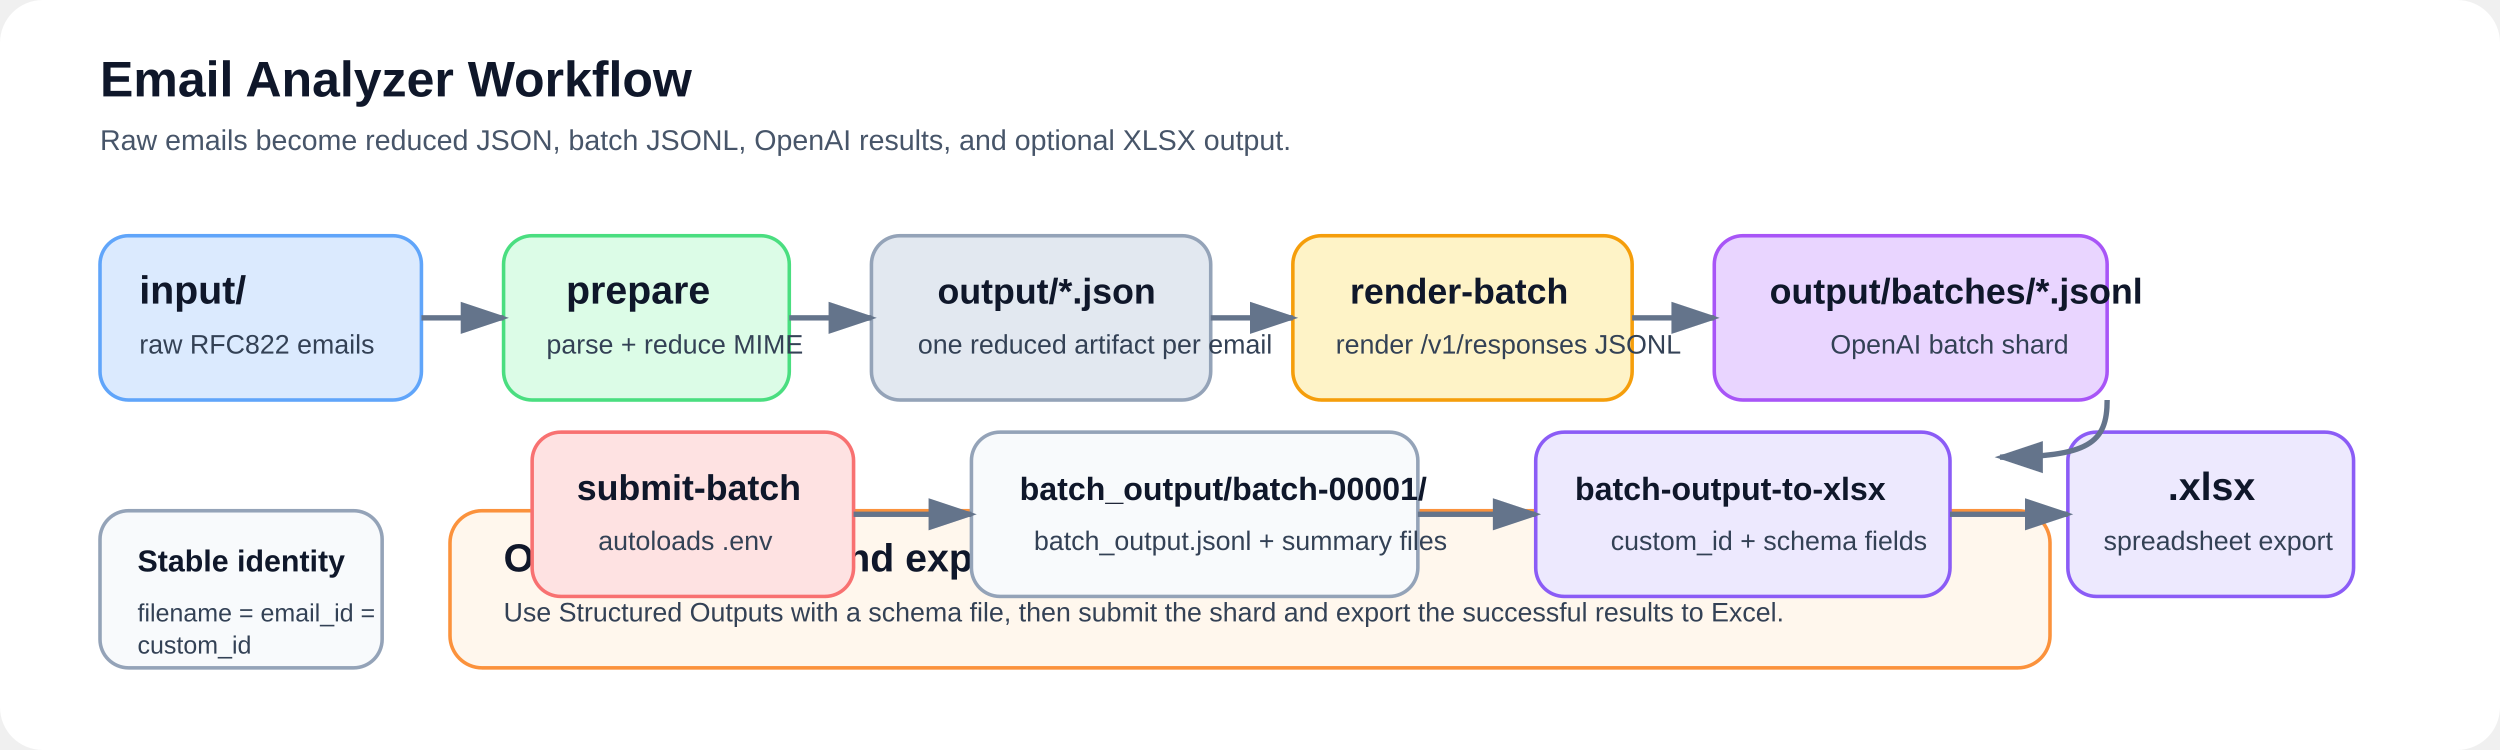
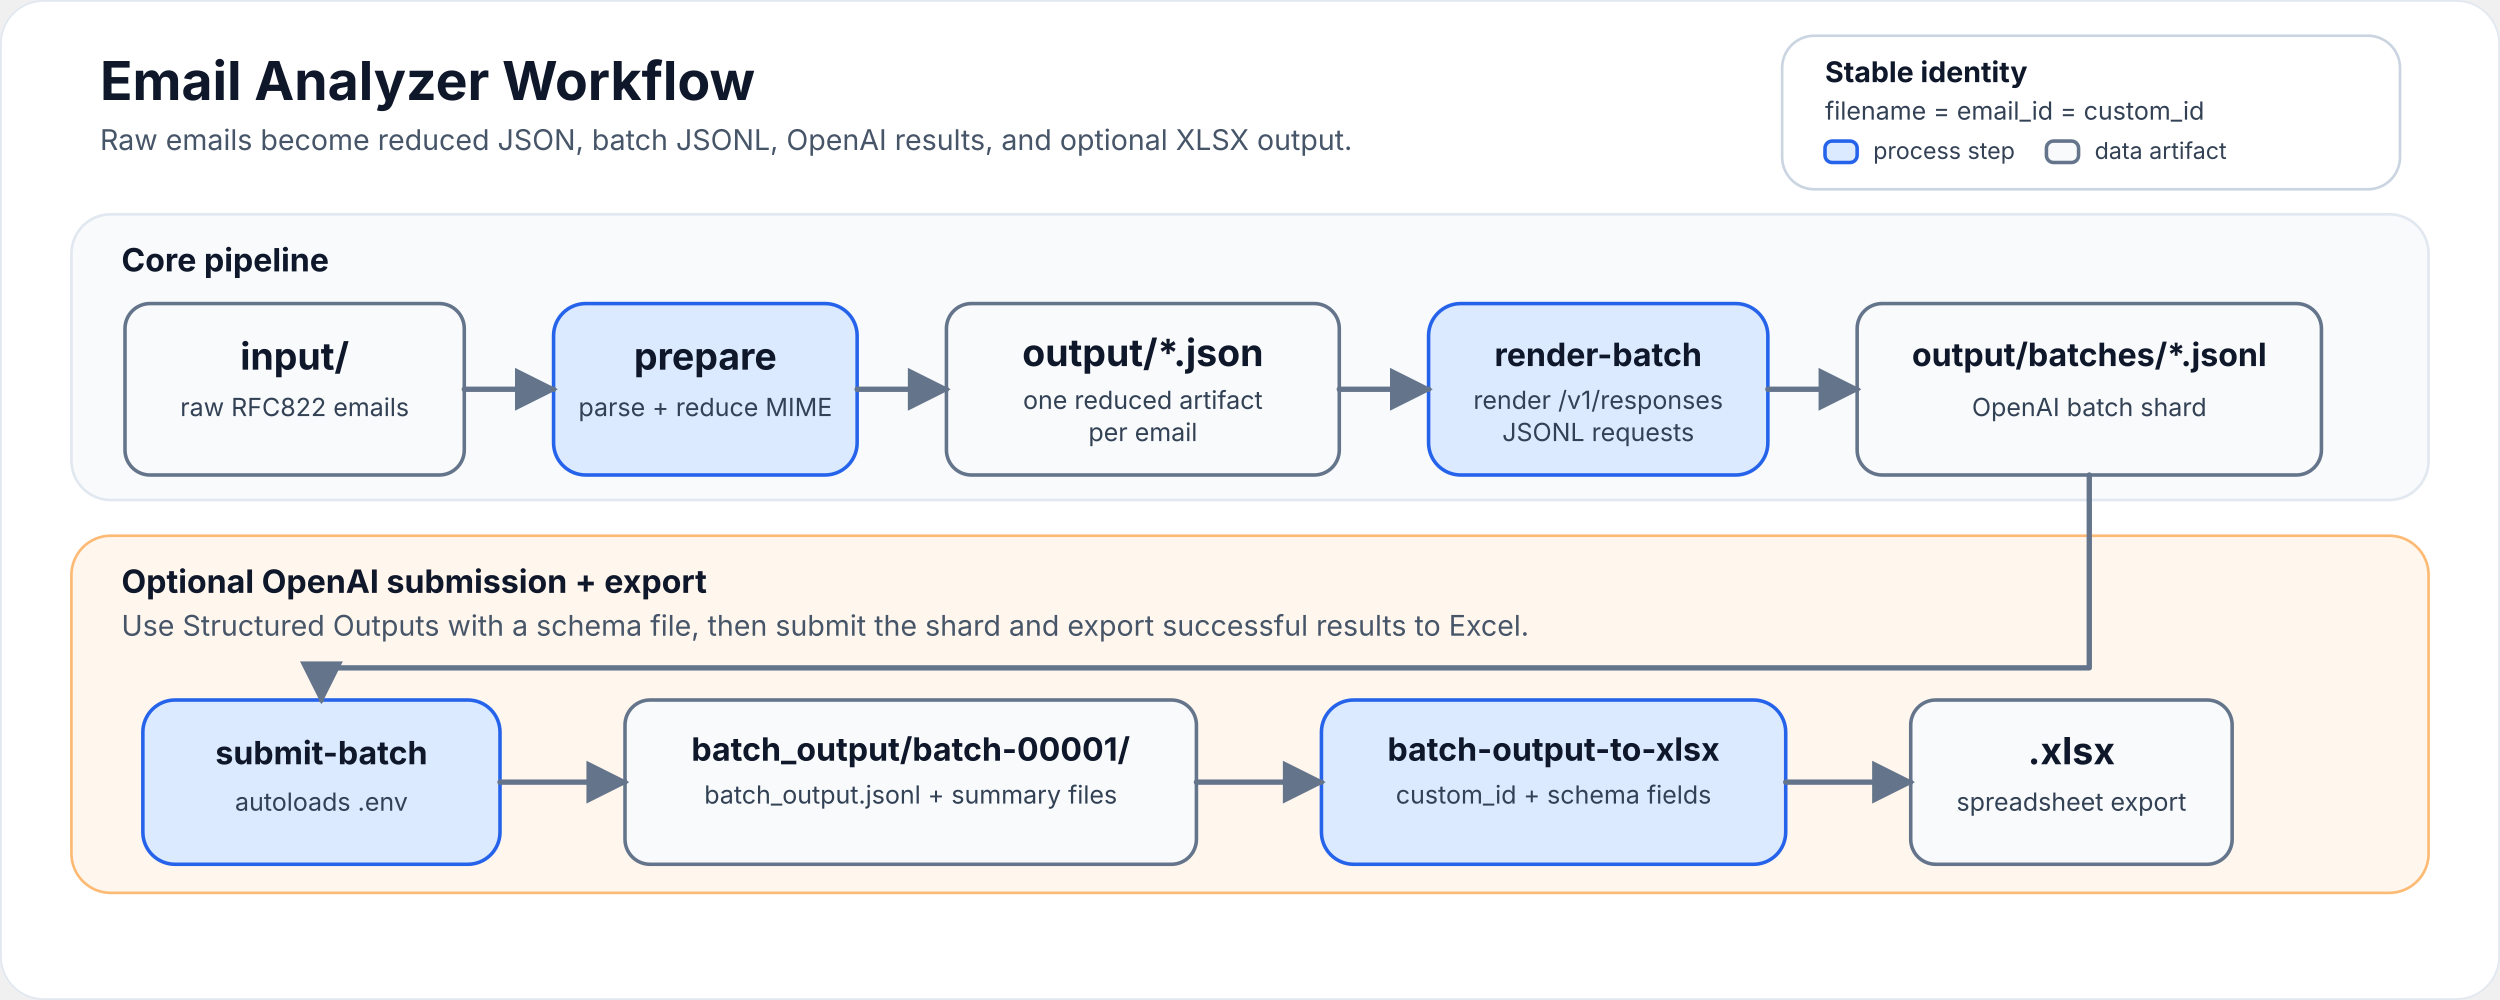
- <svg xmlns="http://www.w3.org/2000/svg" width="1400" height="420" viewBox="0 0 1400 420" role="img" aria-labelledby="title desc">
-   <rect x="0" y="0" width="1400" height="420" rx="24" fill="#ffffff" />
-   <text x="56" y="54" font-family="Arial, Helvetica, sans-serif" font-size="28" font-weight="700" fill="#0f172a">Email Analyzer Workflow</text>
-   <text x="56" y="84" font-family="Arial, Helvetica, sans-serif" font-size="16" fill="#475569">Raw emails become reduced JSON, batch JSONL, OpenAI results, and optional XLSX output.</text>
+ <svg xmlns="http://www.w3.org/2000/svg" width="1400" height="560" viewBox="0 0 1400 560" role="img" aria-labelledby="title desc">
  <defs>
-     <marker id="arrow" markerWidth="10" markerHeight="10" refX="8" refY="3" orient="auto" markerUnits="strokeWidth">
-       <path d="M0,0 L0,6 L9,3 z" fill="#64748b" />
+     <marker id="arrow" viewBox="0 0 10 10" refX="9" refY="5" markerWidth="8" markerHeight="8" orient="auto">
+       <path d="M 0 0 L 10 5 L 0 10 z" fill="#64748b" />
    </marker>
+     <style>
+       .title {
+         font-family: -apple-system, BlinkMacSystemFont, "Segoe UI", sans-serif;
+         font-size: 30px;
+         font-weight: 700;
+         fill: #0f172a;
+       }
+       .subtitle {
+         font-family: -apple-system, BlinkMacSystemFont, "Segoe UI", sans-serif;
+         font-size: 16px;
+         fill: #475569;
+       }
+       .section-label {
+         font-family: -apple-system, BlinkMacSystemFont, "Segoe UI", sans-serif;
+         font-size: 18px;
+         font-weight: 700;
+         fill: #0f172a;
+       }
+       .process-box {
+         fill: #dbeafe;
+         stroke: #2563eb;
+         stroke-width: 2;
+       }
+       .data-box {
+         fill: #f8fafc;
+         stroke: #64748b;
+         stroke-width: 2;
+       }
+       .box-title {
+         font-family: -apple-system, BlinkMacSystemFont, "Segoe UI", sans-serif;
+         font-size: 21px;
+         font-weight: 700;
+         fill: #0f172a;
+         text-anchor: middle;
+       }
+       .box-title-tight {
+         font-family: -apple-system, BlinkMacSystemFont, "Segoe UI", sans-serif;
+         font-size: 18px;
+         font-weight: 700;
+         fill: #0f172a;
+         text-anchor: middle;
+       }
+       .box-body {
+         font-family: -apple-system, BlinkMacSystemFont, "Segoe UI", sans-serif;
+         font-size: 14px;
+         fill: #334155;
+         text-anchor: middle;
+       }
+       .note-title {
+         font-family: -apple-system, BlinkMacSystemFont, "Segoe UI", sans-serif;
+         font-size: 16px;
+         font-weight: 700;
+         fill: #0f172a;
+       }
+       .note-body {
+         font-family: -apple-system, BlinkMacSystemFont, "Segoe UI", sans-serif;
+         font-size: 14px;
+         fill: #334155;
+       }
+       .legend-label {
+         font-family: -apple-system, BlinkMacSystemFont, "Segoe UI", sans-serif;
+         font-size: 13px;
+         fill: #334155;
+       }
+       .arrow {
+         stroke: #64748b;
+         stroke-width: 3;
+         fill: none;
+         marker-end: url(#arrow);
+         stroke-linecap: round;
+         stroke-linejoin: round;
+       }
+     </style>
  </defs>
-   <rect x="56" y="132" width="180" height="92" rx="16" fill="#dbeafe" stroke="#60a5fa" stroke-width="2" />
-   <text x="78" y="170" font-family="Arial, Helvetica, sans-serif" font-size="22" font-weight="700" fill="#0f172a">input/</text>
-   <text x="78" y="198" font-family="Arial, Helvetica, sans-serif" font-size="15" fill="#334155">raw RFC822 emails</text>
-   <rect x="282" y="132" width="160" height="92" rx="16" fill="#dcfce7" stroke="#4ade80" stroke-width="2" />
-   <text x="317" y="170" font-family="Arial, Helvetica, sans-serif" font-size="22" font-weight="700" fill="#0f172a">prepare</text>
-   <text x="306" y="198" font-family="Arial, Helvetica, sans-serif" font-size="15" fill="#334155">parse + reduce MIME</text>
-   <rect x="488" y="132" width="190" height="92" rx="16" fill="#e2e8f0" stroke="#94a3b8" stroke-width="2" />
-   <text x="525" y="170" font-family="Arial, Helvetica, sans-serif" font-size="20" font-weight="700" fill="#0f172a">output/*.json</text>
-   <text x="514" y="198" font-family="Arial, Helvetica, sans-serif" font-size="15" fill="#334155">one reduced artifact per email</text>
-   <rect x="724" y="132" width="190" height="92" rx="16" fill="#fef3c7" stroke="#f59e0b" stroke-width="2" />
-   <text x="756" y="170" font-family="Arial, Helvetica, sans-serif" font-size="20" font-weight="700" fill="#0f172a">render-batch</text>
-   <text x="748" y="198" font-family="Arial, Helvetica, sans-serif" font-size="15" fill="#334155">render /v1/responses JSONL</text>
-   <rect x="960" y="132" width="220" height="92" rx="16" fill="#e9d5ff" stroke="#a855f7" stroke-width="2" />
-   <text x="991" y="170" font-family="Arial, Helvetica, sans-serif" font-size="20" font-weight="700" fill="#0f172a">output/batches/*.jsonl</text>
-   <text x="1025" y="198" font-family="Arial, Helvetica, sans-serif" font-size="15" fill="#334155">OpenAI batch shard</text>
-   <path d="M236 178 H282" stroke="#64748b" stroke-width="3" fill="none" marker-end="url(#arrow)" />
-   <path d="M442 178 H488" stroke="#64748b" stroke-width="3" fill="none" marker-end="url(#arrow)" />
-   <path d="M678 178 H724" stroke="#64748b" stroke-width="3" fill="none" marker-end="url(#arrow)" />
-   <path d="M914 178 H960" stroke="#64748b" stroke-width="3" fill="none" marker-end="url(#arrow)" />
-   <rect x="252" y="286" width="896" height="88" rx="18" fill="#fff7ed" stroke="#fb923c" stroke-width="2" />
-   <text x="282" y="320" font-family="Arial, Helvetica, sans-serif" font-size="22" font-weight="700" fill="#0f172a">Optional OpenAI and export steps</text>
-   <text x="282" y="348" font-family="Arial, Helvetica, sans-serif" font-size="15" fill="#334155">Use Structured Outputs with a schema file, then submit the shard and export the successful results to Excel.</text>
-   <rect x="298" y="242" width="180" height="92" rx="16" fill="#fee2e2" stroke="#f87171" stroke-width="2" />
-   <text x="323" y="280" font-family="Arial, Helvetica, sans-serif" font-size="20" font-weight="700" fill="#0f172a">submit-batch</text>
-   <text x="335" y="308" font-family="Arial, Helvetica, sans-serif" font-size="15" fill="#334155">autoloads .env</text>
-   <rect x="544" y="242" width="250" height="92" rx="16" fill="#f8fafc" stroke="#94a3b8" stroke-width="2" />
-   <text x="571" y="280" font-family="Arial, Helvetica, sans-serif" font-size="18" font-weight="700" fill="#0f172a">batch_output/batch-00001/</text>
-   <text x="579" y="308" font-family="Arial, Helvetica, sans-serif" font-size="15" fill="#334155">batch_output.jsonl + summary files</text>
-   <rect x="860" y="242" width="232" height="92" rx="16" fill="#ede9fe" stroke="#8b5cf6" stroke-width="2" />
-   <text x="882" y="280" font-family="Arial, Helvetica, sans-serif" font-size="18" font-weight="700" fill="#0f172a">batch-output-to-xlsx</text>
-   <text x="902" y="308" font-family="Arial, Helvetica, sans-serif" font-size="15" fill="#334155">custom_id + schema fields</text>
-   <rect x="1158" y="242" width="160" height="92" rx="16" fill="#ede9fe" stroke="#8b5cf6" stroke-width="2" />
-   <text x="1214" y="280" font-family="Arial, Helvetica, sans-serif" font-size="22" font-weight="700" fill="#0f172a">.xlsx</text>
-   <text x="1178" y="308" font-family="Arial, Helvetica, sans-serif" font-size="15" fill="#334155">spreadsheet export</text>
-   <path d="M1180 224 C1180 248 1170 256 1120 256" stroke="#64748b" stroke-width="3" fill="none" marker-end="url(#arrow)" />
-   <path d="M478 288 H544" stroke="#64748b" stroke-width="3" fill="none" marker-end="url(#arrow)" />
-   <path d="M794 288 H860" stroke="#64748b" stroke-width="3" fill="none" marker-end="url(#arrow)" />
-   <path d="M1092 288 H1158" stroke="#64748b" stroke-width="3" fill="none" marker-end="url(#arrow)" />
-   <rect x="56" y="286" width="158" height="88" rx="16" fill="#f8fafc" stroke="#94a3b8" stroke-width="2" />
-   <text x="77" y="320" font-family="Arial, Helvetica, sans-serif" font-size="17" font-weight="700" fill="#0f172a">Stable identity</text>
-   <text x="77" y="348" font-family="Arial, Helvetica, sans-serif" font-size="14" fill="#334155">filename = email_id =</text>
-   <text x="77" y="366" font-family="Arial, Helvetica, sans-serif" font-size="14" fill="#334155">custom_id</text>
+   <rect x="0.5" y="0.5" width="1399" height="559" rx="24" fill="#ffffff" stroke="#e2e8f0" />
+   <text x="56" y="56" class="title">Email Analyzer Workflow</text>
+   <text x="56" y="84" class="subtitle">Raw emails become reduced JSON, batch JSONL, OpenAI results, and optional XLSX output.</text>
+   <rect x="998" y="20" width="346" height="86" rx="18" fill="#ffffff" stroke="#cbd5e1" stroke-width="1.5" />
+   <text x="1022" y="46" class="note-title">Stable identity</text>
+   <text x="1022" y="67" class="note-body">filename = email_id = custom_id</text>
+   <rect x="1022" y="79" width="18" height="12" rx="4" class="process-box" />
+   <text x="1049" y="89" class="legend-label">process step</text>
+   <rect x="1146" y="79" width="18" height="12" rx="4" class="data-box" />
+   <text x="1173" y="89" class="legend-label">data artifact</text>
+   <rect x="40" y="120" width="1320" height="160" rx="22" fill="#f8fafc" stroke="#e2e8f0" stroke-width="1.5" />
+   <text x="68" y="152" class="section-label">Core pipeline</text>
+   <rect x="70" y="170" width="190" height="96" rx="14" class="data-box" />
+   <text x="165" y="207" class="box-title">input/</text>
+   <text x="165" y="233" class="box-body">raw RFC822 emails</text>
+   <rect x="310" y="170" width="170" height="96" rx="18" class="process-box" />
+   <text x="395" y="207" class="box-title">prepare</text>
+   <text x="395" y="233" class="box-body">parse + reduce MIME</text>
+   <rect x="530" y="170" width="220" height="96" rx="14" class="data-box" />
+   <text x="640" y="205" class="box-title">output/*.json</text>
+   <text x="640" y="229" class="box-body">one reduced artifact</text>
+   <text x="640" y="247" class="box-body">per email</text>
+   <rect x="800" y="170" width="190" height="96" rx="18" class="process-box" />
+   <text x="895" y="205" class="box-title-tight">render-batch</text>
+   <text x="895" y="229" class="box-body">render /v1/responses</text>
+   <text x="895" y="247" class="box-body">JSONL requests</text>
+   <rect x="1040" y="170" width="260" height="96" rx="14" class="data-box" />
+   <text x="1170" y="205" class="box-title-tight">output/batches/*.jsonl</text>
+   <text x="1170" y="233" class="box-body">OpenAI batch shard</text>
+   <path d="M 260 218 H 310" class="arrow" />
+   <path d="M 480 218 H 530" class="arrow" />
+   <path d="M 750 218 H 800" class="arrow" />
+   <path d="M 990 218 H 1040" class="arrow" />
+   <rect x="40" y="300" width="1320" height="200" rx="22" fill="#fff7ed" stroke="#fdba74" stroke-width="1.5" />
+   <text x="68" y="332" class="section-label">Optional OpenAI submission + export</text>
+   <text x="68" y="356" class="subtitle">Use Structured Outputs with a schema file, then submit the shard and export successful results to Excel.</text>
+   <rect x="80" y="392" width="200" height="92" rx="18" class="process-box" />
+   <text x="180" y="428" class="box-title-tight">submit-batch</text>
+   <text x="180" y="454" class="box-body">autoloads .env</text>
+   <rect x="350" y="392" width="320" height="92" rx="14" class="data-box" />
+   <text x="510" y="426" class="box-title-tight">batch_output/batch-00001/</text>
+   <text x="510" y="450" class="box-body">batch_output.jsonl + summary files</text>
+   <rect x="740" y="392" width="260" height="92" rx="18" class="process-box" />
+   <text x="870" y="426" class="box-title-tight">batch-output-to-xlsx</text>
+   <text x="870" y="450" class="box-body">custom_id + schema fields</text>
+   <rect x="1070" y="392" width="180" height="92" rx="14" class="data-box" />
+   <text x="1160" y="428" class="box-title">.xlsx</text>
+   <text x="1160" y="454" class="box-body">spreadsheet export</text>
+   <path d="M 1170 266 V 374 H 180 V 392" class="arrow" />
+   <path d="M 280 438 H 350" class="arrow" />
+   <path d="M 670 438 H 740" class="arrow" />
+   <path d="M 1000 438 H 1070" class="arrow" />
</svg>
